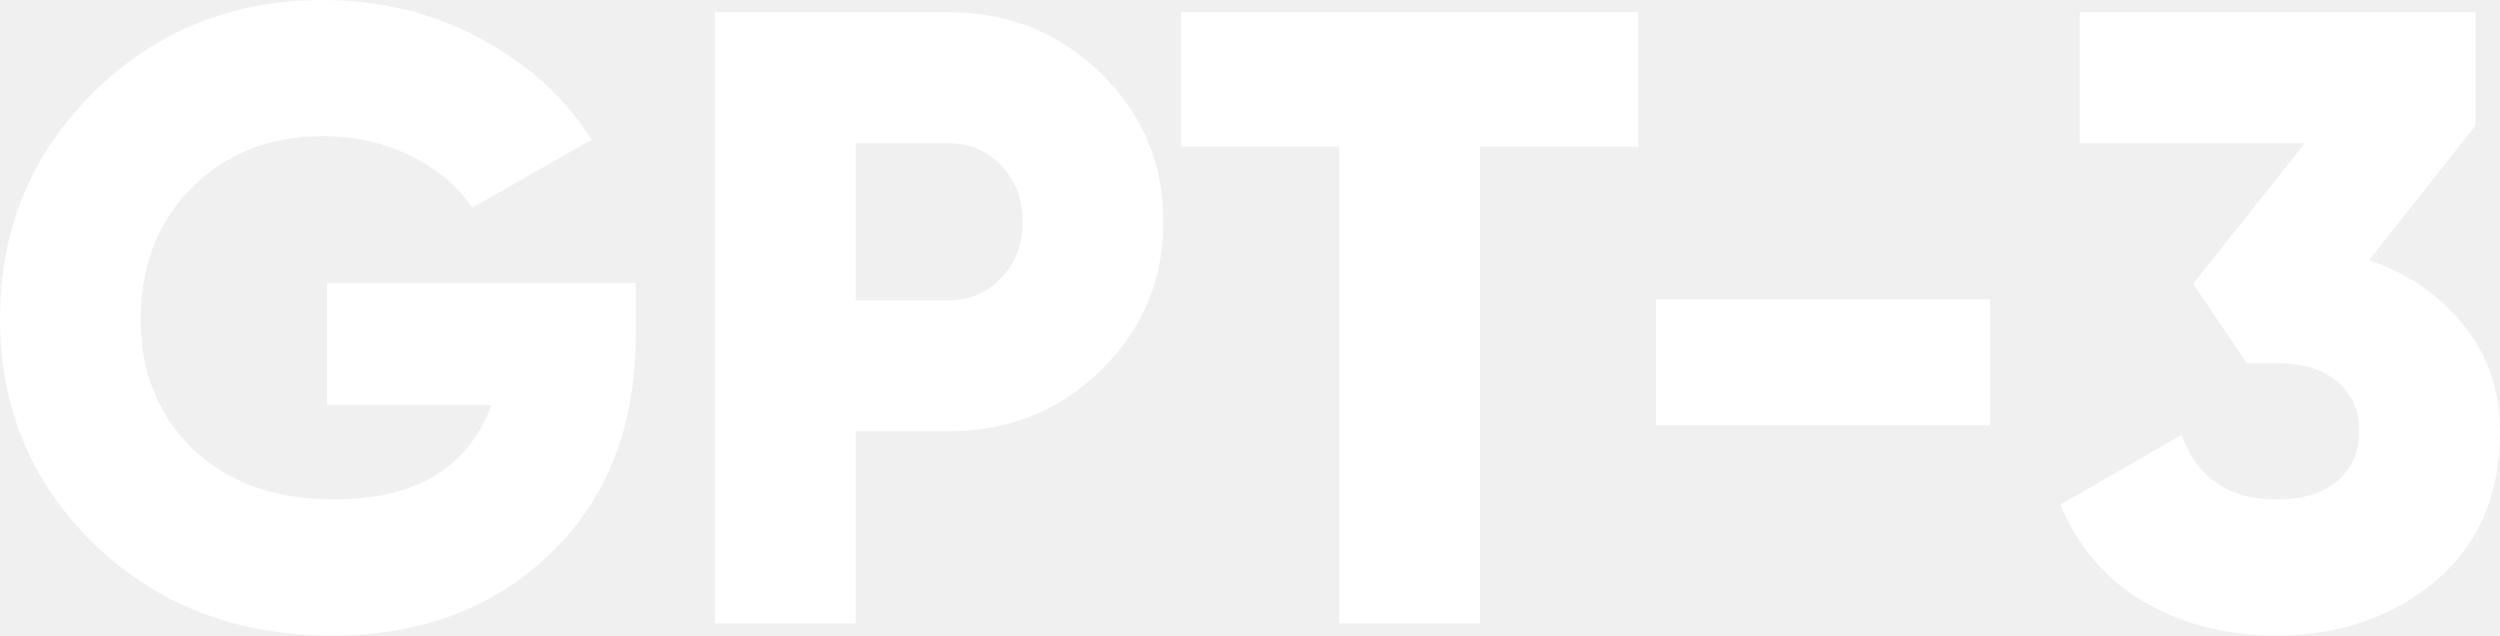
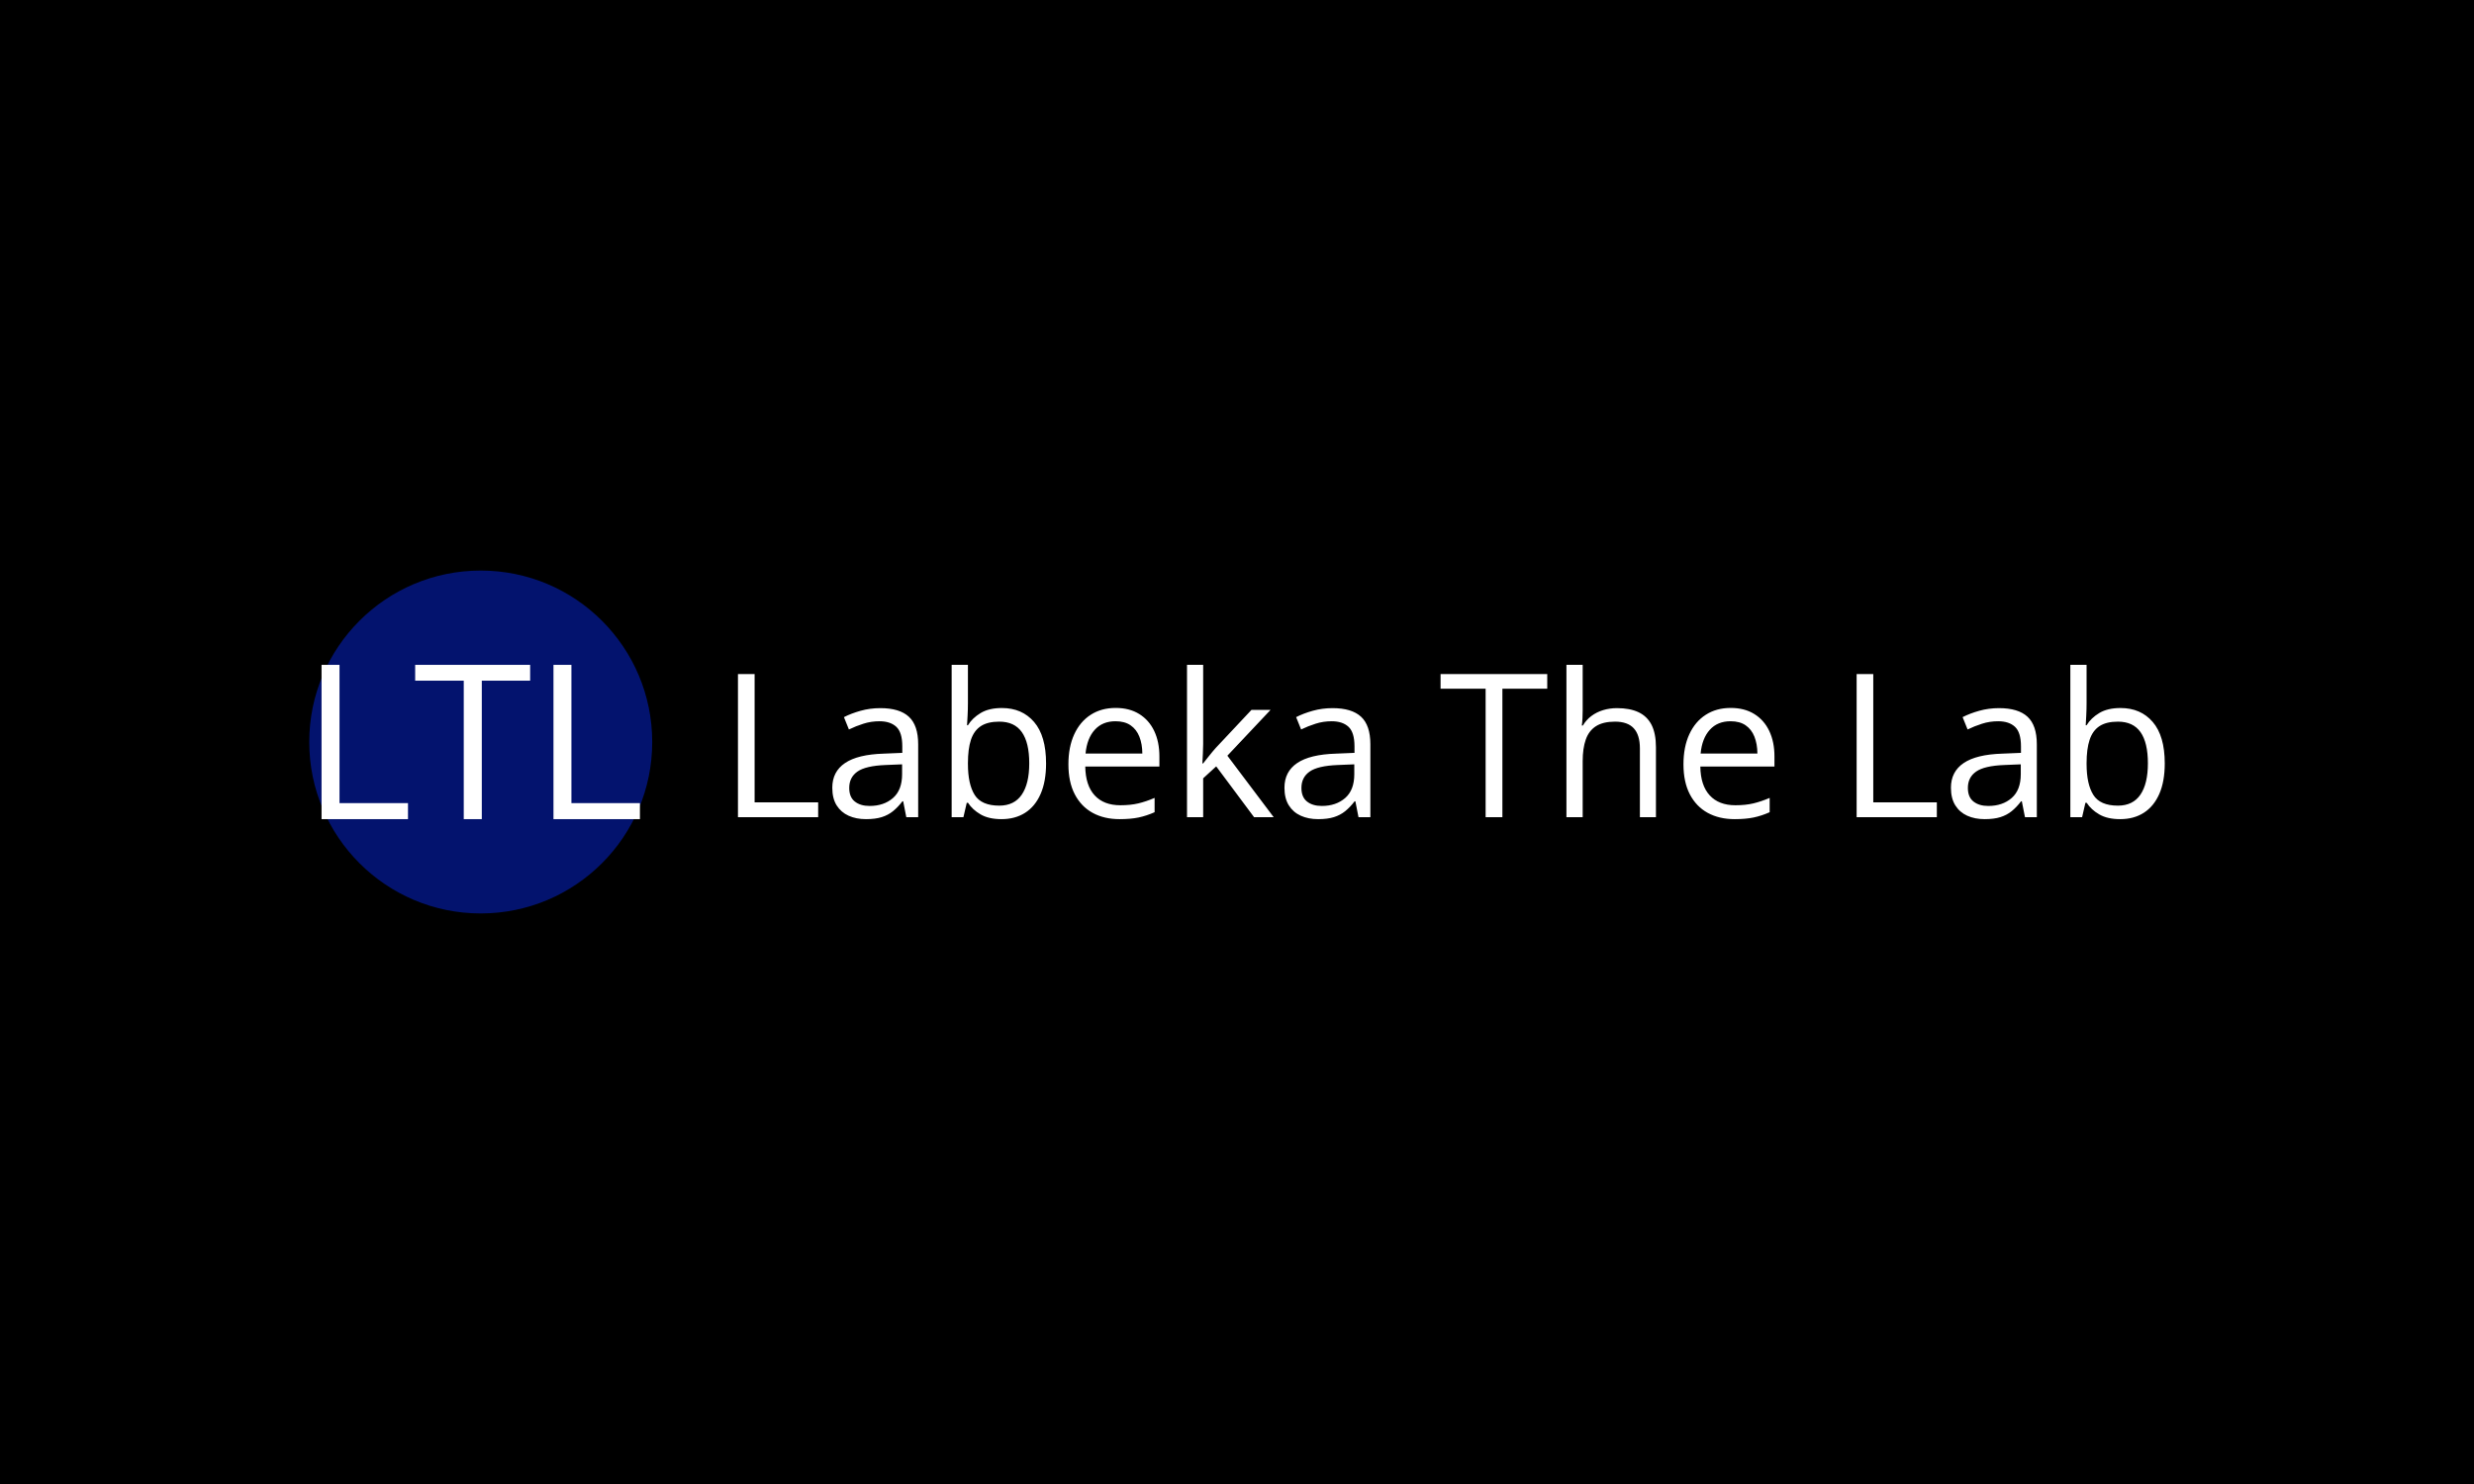
- <svg xmlns="http://www.w3.org/2000/svg" width="118" height="30" viewBox="0 0 118 30" fill="none">
-   <path d="M30.003 13.352V15.824C30.003 20.137 28.647 23.585 25.936 26.168C23.253 28.723 19.836 30 15.686 30C11.177 30 7.428 28.558 4.44 25.673C1.48 22.788 0 19.244 0 15.041C0 10.838 1.466 7.28 4.399 4.368C7.359 1.456 10.969 0 15.23 0C17.941 0 20.417 0.604 22.658 1.813C24.926 3.022 26.683 4.615 27.928 6.593L22.284 9.808C21.648 8.819 20.694 8.008 19.421 7.376C18.176 6.745 16.765 6.429 15.188 6.429C12.726 6.429 10.679 7.239 9.047 8.86C7.442 10.481 6.64 12.555 6.64 15.082C6.64 17.582 7.47 19.629 9.13 21.223C10.79 22.788 13.003 23.571 15.769 23.571C19.615 23.571 22.091 22.088 23.197 19.121H15.437V13.352H30.003Z" fill="white" />
-   <path d="M44.743 0.577C47.593 0.577 50 1.538 51.964 3.462C53.928 5.385 54.91 7.72 54.91 10.467C54.91 13.214 53.928 15.55 51.964 17.473C50 19.396 47.593 20.357 44.743 20.357H40.386V29.423H33.746V0.577H44.743ZM44.743 14.176C45.767 14.176 46.611 13.819 47.275 13.104C47.938 12.39 48.27 11.511 48.27 10.467C48.27 9.423 47.938 8.544 47.275 7.83C46.611 7.115 45.767 6.758 44.743 6.758H40.386V14.176H44.743Z" fill="white" />
-   <path d="M77.322 0.577V6.923H69.853V29.423H63.213V6.923H55.743V0.577H77.322Z" fill="white" />
-   <path d="M78.162 20.069V14.135H93.931V20.069H78.162Z" fill="white" />
-   <path d="M111.817 12.28C113.67 12.912 115.164 13.942 116.299 15.371C117.433 16.772 118 18.434 118 20.357C118 23.379 116.976 25.742 114.929 27.445C112.882 29.148 110.378 30 107.418 30C105.122 30 103.061 29.478 101.235 28.434C99.437 27.39 98.109 25.852 97.251 23.819L102.978 20.522C103.697 22.555 105.177 23.571 107.418 23.571C108.718 23.571 109.7 23.269 110.364 22.665C111.028 22.06 111.36 21.291 111.36 20.357C111.36 19.423 111.028 18.654 110.364 18.049C109.7 17.445 108.718 17.143 107.418 17.143H106.049L103.517 13.393L108.787 6.758H98.164V0.577H116.838V5.934L111.817 12.28Z" fill="white" />
+ <svg xmlns="http://www.w3.org/2000/svg" version="1.1" width="100%" height="100%" viewBox="0 0 1000 600">
+   <rect width="1000" height="600" x="0" y="0" fill="black" />
+   <g>
+     <circle r="166.667" cx="467.23" cy="489.452" fill="#03136e" transform="matrix(0.4158854,0,0,0.4158854,0,96.44388)" />
+     <path d="M396.535 564.452L312.517 564.452L312.517 414.453L329.969 414.453L329.969 548.869L396.535 548.869L396.535 564.452ZM468.266 429.832L468.266 564.452L450.727 564.452L450.727 429.832L403.51 429.832L403.51 414.453L515.251 414.453L515.251 429.832L468.266 429.832ZM621.943 564.452L537.926 564.452L537.926 414.453L555.377 414.453L555.377 548.869L621.943 548.869L621.943 564.452Z " fill="#ffffff" transform="matrix(0.4158854,0,0,0.4158854,0,96.44388)" />
+     <path d="M795.182 562.557L717.23 562.557L717.23 423.388L733.422 423.388L733.422 548.099L795.182 548.099L795.182 562.557ZM855.642 456.528L855.642 456.528Q874.297 456.528 883.34 464.895Q892.384 473.261 892.384 491.646L892.384 491.646L892.384 562.557L880.849 562.557L877.817 547.124L877.059 547.124Q872.673 552.837 867.907 556.709Q863.169 560.554 856.914 562.503Q850.687 564.452 841.644 564.452L841.644 564.452Q832.113 564.452 824.748 561.122Q817.384 557.792 813.133 551.05Q808.909 544.281 808.909 533.911L808.909 533.911Q808.909 518.288 821.283 509.922Q833.656 501.528 858.972 500.77L858.972 500.77L876.951 500.012L876.951 493.649Q876.951 480.111 871.156 474.696Q865.335 469.281 854.775 469.281L854.775 469.281Q846.599 469.281 839.18 471.664Q831.734 474.019 825.073 477.268L825.073 477.268L820.227 465.274Q827.266 461.646 836.418 459.101Q845.543 456.528 855.642 456.528ZM876.761 520.779L876.761 511.167L860.868 511.817Q841.373 512.575 833.358 518.207Q825.371 523.812 825.371 534.101L825.371 534.101Q825.371 543.036 830.786 547.314Q836.229 551.619 845.164 551.619L845.164 551.619Q859.053 551.619 867.907 543.902Q876.761 536.185 876.761 520.779L876.761 520.779ZM924.929 414.452L940.741 414.452L940.741 451.465Q940.741 457.855 940.416 463.839Q940.064 469.85 939.875 473.18L939.875 473.18L940.741 473.18Q945.019 466.14 953.115 461.267Q961.21 456.42 973.774 456.42L973.774 456.42Q993.377 456.42 1005.046 469.985Q1016.689 483.55 1016.689 510.301L1016.689 510.301Q1016.689 527.9 1011.355 540.003Q1006.048 552.079 996.328 558.279Q986.608 564.452 973.395 564.452L973.395 564.452Q961.021 564.452 953.061 559.85Q945.127 555.22 940.822 548.559L940.822 548.559L939.604 548.559L936.355 562.557L924.929 562.557L924.929 414.452ZM971.201 469.66L971.201 469.66Q959.857 469.66 953.196 474.073Q946.535 478.514 943.638 487.395Q940.741 496.303 940.741 509.922L940.741 509.922L940.741 510.761Q940.741 530.472 947.294 540.897Q953.873 551.321 971.201 551.321L971.201 551.321Q985.768 551.321 993.052 540.653Q1000.335 530.012 1000.335 510.193L1000.335 510.193Q1000.335 490.021 993.133 479.841Q985.958 469.66 971.201 469.66ZM1084.378 456.339L1084.378 456.339Q1097.7 456.339 1107.23 462.241Q1116.734 468.117 1121.797 478.73Q1126.833 489.344 1126.833 503.532L1126.833 503.532L1126.833 513.333L1054.784 513.333Q1055.055 531.718 1063.909 541.33Q1072.763 550.942 1088.846 550.942L1088.846 550.942Q1098.756 550.942 1106.364 549.128Q1113.972 547.314 1122.176 543.794L1122.176 543.794L1122.176 557.711Q1114.27 561.23 1106.499 562.855Q1098.756 564.452 1088.196 564.452L1088.196 564.452Q1073.142 564.452 1061.96 558.333Q1050.777 552.187 1044.577 540.274Q1038.404 528.388 1038.404 511.167L1038.404 511.167Q1038.404 494.299 1044.062 481.98Q1049.721 469.66 1060.064 462.999Q1070.38 456.339 1084.378 456.339ZM1084.189 469.281L1084.189 469.281Q1071.517 469.281 1064.017 477.566Q1056.49 485.824 1055.055 500.689L1055.055 500.689L1110.263 500.689Q1110.182 491.348 1107.366 484.254Q1104.55 477.16 1098.837 473.234Q1093.124 469.281 1084.189 469.281ZM1153.665 414.452L1169.369 414.452L1169.369 491.348Q1169.369 495.165 1169.099 500.635Q1168.801 506.104 1168.611 510.301L1168.611 510.301L1169.288 510.301Q1171.292 507.837 1175.136 502.963Q1178.981 498.117 1181.662 495.165L1181.662 495.165L1216.319 458.234L1234.866 458.234L1192.898 502.774L1237.925 562.557L1218.864 562.557L1182.041 513.144L1169.369 524.759L1169.369 562.557L1153.665 562.557L1153.665 414.452ZM1295.109 456.528L1295.109 456.528Q1313.792 456.528 1322.835 464.895Q1331.878 473.261 1331.878 491.646L1331.878 491.646L1331.878 562.557L1320.344 562.557L1317.312 547.124L1316.553 547.124Q1312.167 552.837 1307.402 556.709Q1302.636 560.554 1296.409 562.503Q1290.182 564.452 1281.138 564.452L1281.138 564.452Q1271.608 564.452 1264.243 561.122Q1256.851 557.792 1252.627 551.05Q1248.377 544.281 1248.377 533.911L1248.377 533.911Q1248.377 518.288 1260.75 509.922Q1273.124 501.528 1298.467 500.77L1298.467 500.77L1316.445 500.012L1316.445 493.649Q1316.445 480.111 1310.651 474.696Q1304.83 469.281 1294.27 469.281L1294.27 469.281Q1286.093 469.281 1278.647 471.664Q1271.229 474.019 1264.568 477.268L1264.568 477.268L1259.721 465.274Q1266.761 461.646 1275.886 459.101Q1285.037 456.528 1295.109 456.528ZM1316.256 520.779L1316.256 511.167L1300.362 511.817Q1280.84 512.575 1272.853 518.207Q1264.866 523.812 1264.866 534.101L1264.866 534.101Q1264.866 543.036 1270.281 547.314Q1275.696 551.619 1284.658 551.619L1284.658 551.619Q1298.548 551.619 1307.402 543.902Q1316.256 536.185 1316.256 520.779L1316.256 520.779ZM1460.191 437.656L1460.191 562.557L1443.891 562.557L1443.891 437.656L1400.109 437.656L1400.109 423.388L1503.783 423.388L1503.783 437.656L1460.191 437.656ZM1522.438 414.452L1538.223 414.452L1538.223 458.694Q1538.223 462.512 1538.034 466.357Q1537.844 470.229 1537.384 473.451L1537.384 473.451L1538.413 473.451Q1541.662 467.927 1546.671 464.191Q1551.653 460.427 1558.043 458.478Q1564.405 456.528 1571.553 456.528L1571.553 456.528Q1584.117 456.528 1592.537 460.508Q1600.958 464.516 1605.209 472.882Q1609.432 481.276 1609.432 494.597L1609.432 494.597L1609.432 562.557L1593.837 562.557L1593.837 495.653Q1593.837 482.602 1587.88 476.131Q1581.923 469.66 1569.658 469.66L1569.658 469.66Q1558.043 469.66 1551.138 474.073Q1544.234 478.514 1541.229 487.07Q1538.223 495.653 1538.223 508.027L1538.223 508.027L1538.223 562.557L1522.438 562.557L1522.438 414.452ZM1682.158 456.339L1682.158 456.339Q1695.479 456.339 1705.01 462.241Q1714.514 468.117 1719.577 478.73Q1724.613 489.344 1724.613 503.532L1724.613 503.532L1724.613 513.333L1652.564 513.333Q1652.835 531.718 1661.689 541.33Q1670.543 550.942 1686.626 550.942L1686.626 550.942Q1696.535 550.942 1704.144 549.128Q1711.752 547.314 1719.956 543.794L1719.956 543.794L1719.956 557.711Q1712.05 561.23 1704.279 562.855Q1696.535 564.452 1685.976 564.452L1685.976 564.452Q1670.922 564.452 1659.739 558.333Q1648.557 552.187 1642.357 540.274Q1636.183 528.388 1636.183 511.167L1636.183 511.167Q1636.183 494.299 1641.842 481.98Q1647.501 469.66 1657.844 462.999Q1668.16 456.339 1682.158 456.339ZM1681.969 469.281L1681.969 469.281Q1669.297 469.281 1661.797 477.566Q1654.27 485.824 1652.835 500.689L1652.835 500.689L1708.043 500.689Q1707.961 491.348 1705.145 484.254Q1702.33 477.16 1696.617 473.234Q1690.904 469.281 1681.969 469.281ZM1882.438 562.557L1804.487 562.557L1804.487 423.388L1820.651 423.388L1820.651 548.099L1882.438 548.099L1882.438 562.557ZM1942.871 456.528L1942.871 456.528Q1961.526 456.528 1970.57 464.895Q1979.613 473.261 1979.613 491.646L1979.613 491.646L1979.613 562.557L1968.106 562.557L1965.046 547.124L1964.288 547.124Q1959.929 552.837 1955.164 556.709Q1950.398 560.554 1944.171 562.503Q1937.943 564.452 1928.9 564.452L1928.9 564.452Q1919.369 564.452 1911.978 561.122Q1904.613 557.792 1900.389 551.05Q1896.138 544.281 1896.138 533.911L1896.138 533.911Q1896.138 518.288 1908.512 509.922Q1920.886 501.528 1946.201 500.77L1946.201 500.77L1964.207 500.012L1964.207 493.649Q1964.207 480.111 1958.386 474.696Q1952.591 469.281 1942.032 469.281L1942.032 469.281Q1933.828 469.281 1926.409 471.664Q1918.99 474.019 1912.33 477.268L1912.33 477.268L1907.483 465.274Q1914.523 461.646 1923.647 459.101Q1932.799 456.528 1942.871 456.528ZM1964.017 520.779L1964.017 511.167L1948.124 511.817Q1928.602 512.575 1920.615 518.207Q1912.6 523.812 1912.6 534.101L1912.6 534.101Q1912.6 543.036 1918.043 547.314Q1923.458 551.619 1932.42 551.619L1932.42 551.619Q1946.31 551.619 1955.164 543.902Q1964.017 536.185 1964.017 520.779L1964.017 520.779ZM2012.185 414.452L2027.97 414.452L2027.97 451.465Q2027.97 457.855 2027.645 463.839Q2027.321 469.85 2027.131 473.18L2027.131 473.18L2027.97 473.18Q2032.248 466.14 2040.344 461.267Q2048.44 456.42 2061.003 456.42L2061.003 456.42Q2080.606 456.42 2092.275 469.985Q2103.945 483.55 2103.945 510.301L2103.945 510.301Q2103.945 527.9 2098.611 540.003Q2093.277 552.079 2083.557 558.279Q2073.864 564.452 2060.624 564.452L2060.624 564.452Q2048.25 564.452 2040.317 559.85Q2032.357 555.22 2028.079 548.559L2028.079 548.559L2026.833 548.559L2023.611 562.557L2012.185 562.557L2012.185 414.452ZM2058.431 469.66L2058.431 469.66Q2047.113 469.66 2040.452 474.073Q2033.792 478.514 2030.895 487.395Q2027.97 496.303 2027.97 509.922L2027.97 509.922L2027.97 510.761Q2027.97 530.472 2034.55 540.897Q2041.102 551.321 2058.431 551.321L2058.431 551.321Q2072.997 551.321 2080.281 540.653Q2087.564 530.012 2087.564 510.193L2087.564 510.193Q2087.564 490.021 2080.389 479.841Q2073.187 469.66 2058.431 469.66Z " fill="white" transform="matrix(0.4158854,0,0,0.4158854,0,96.44388)" />
+   </g>
</svg>
